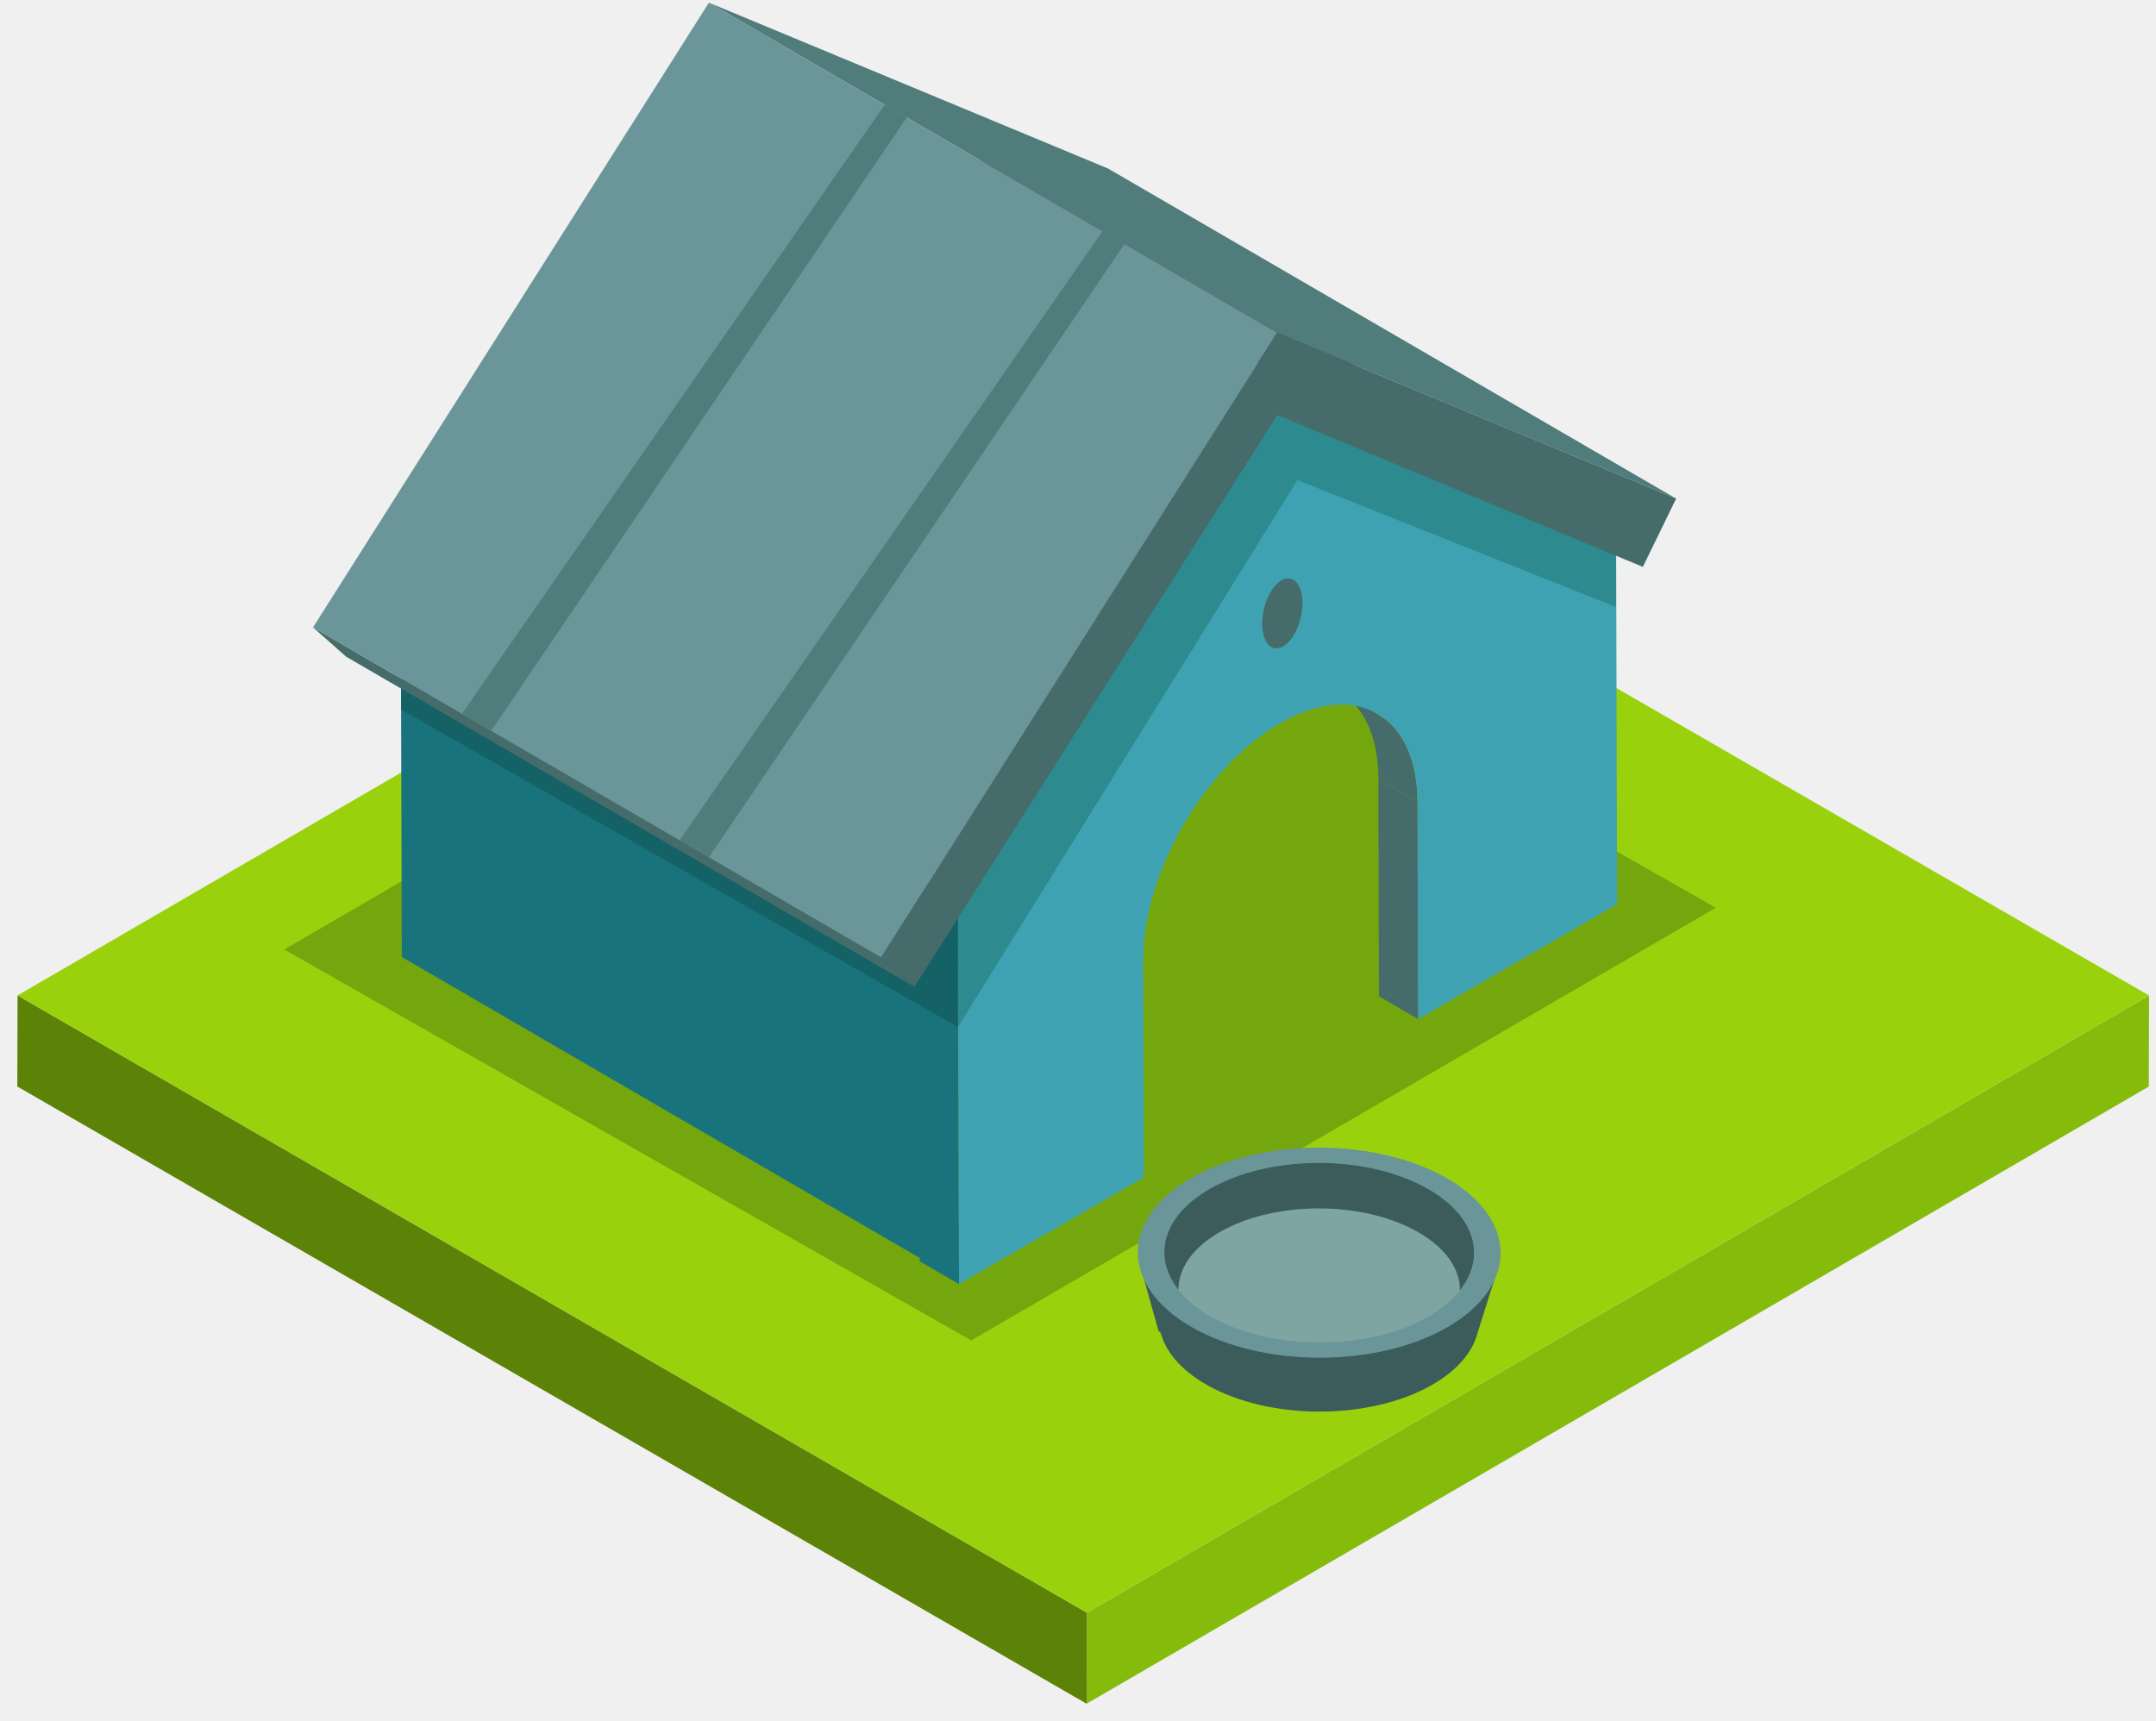
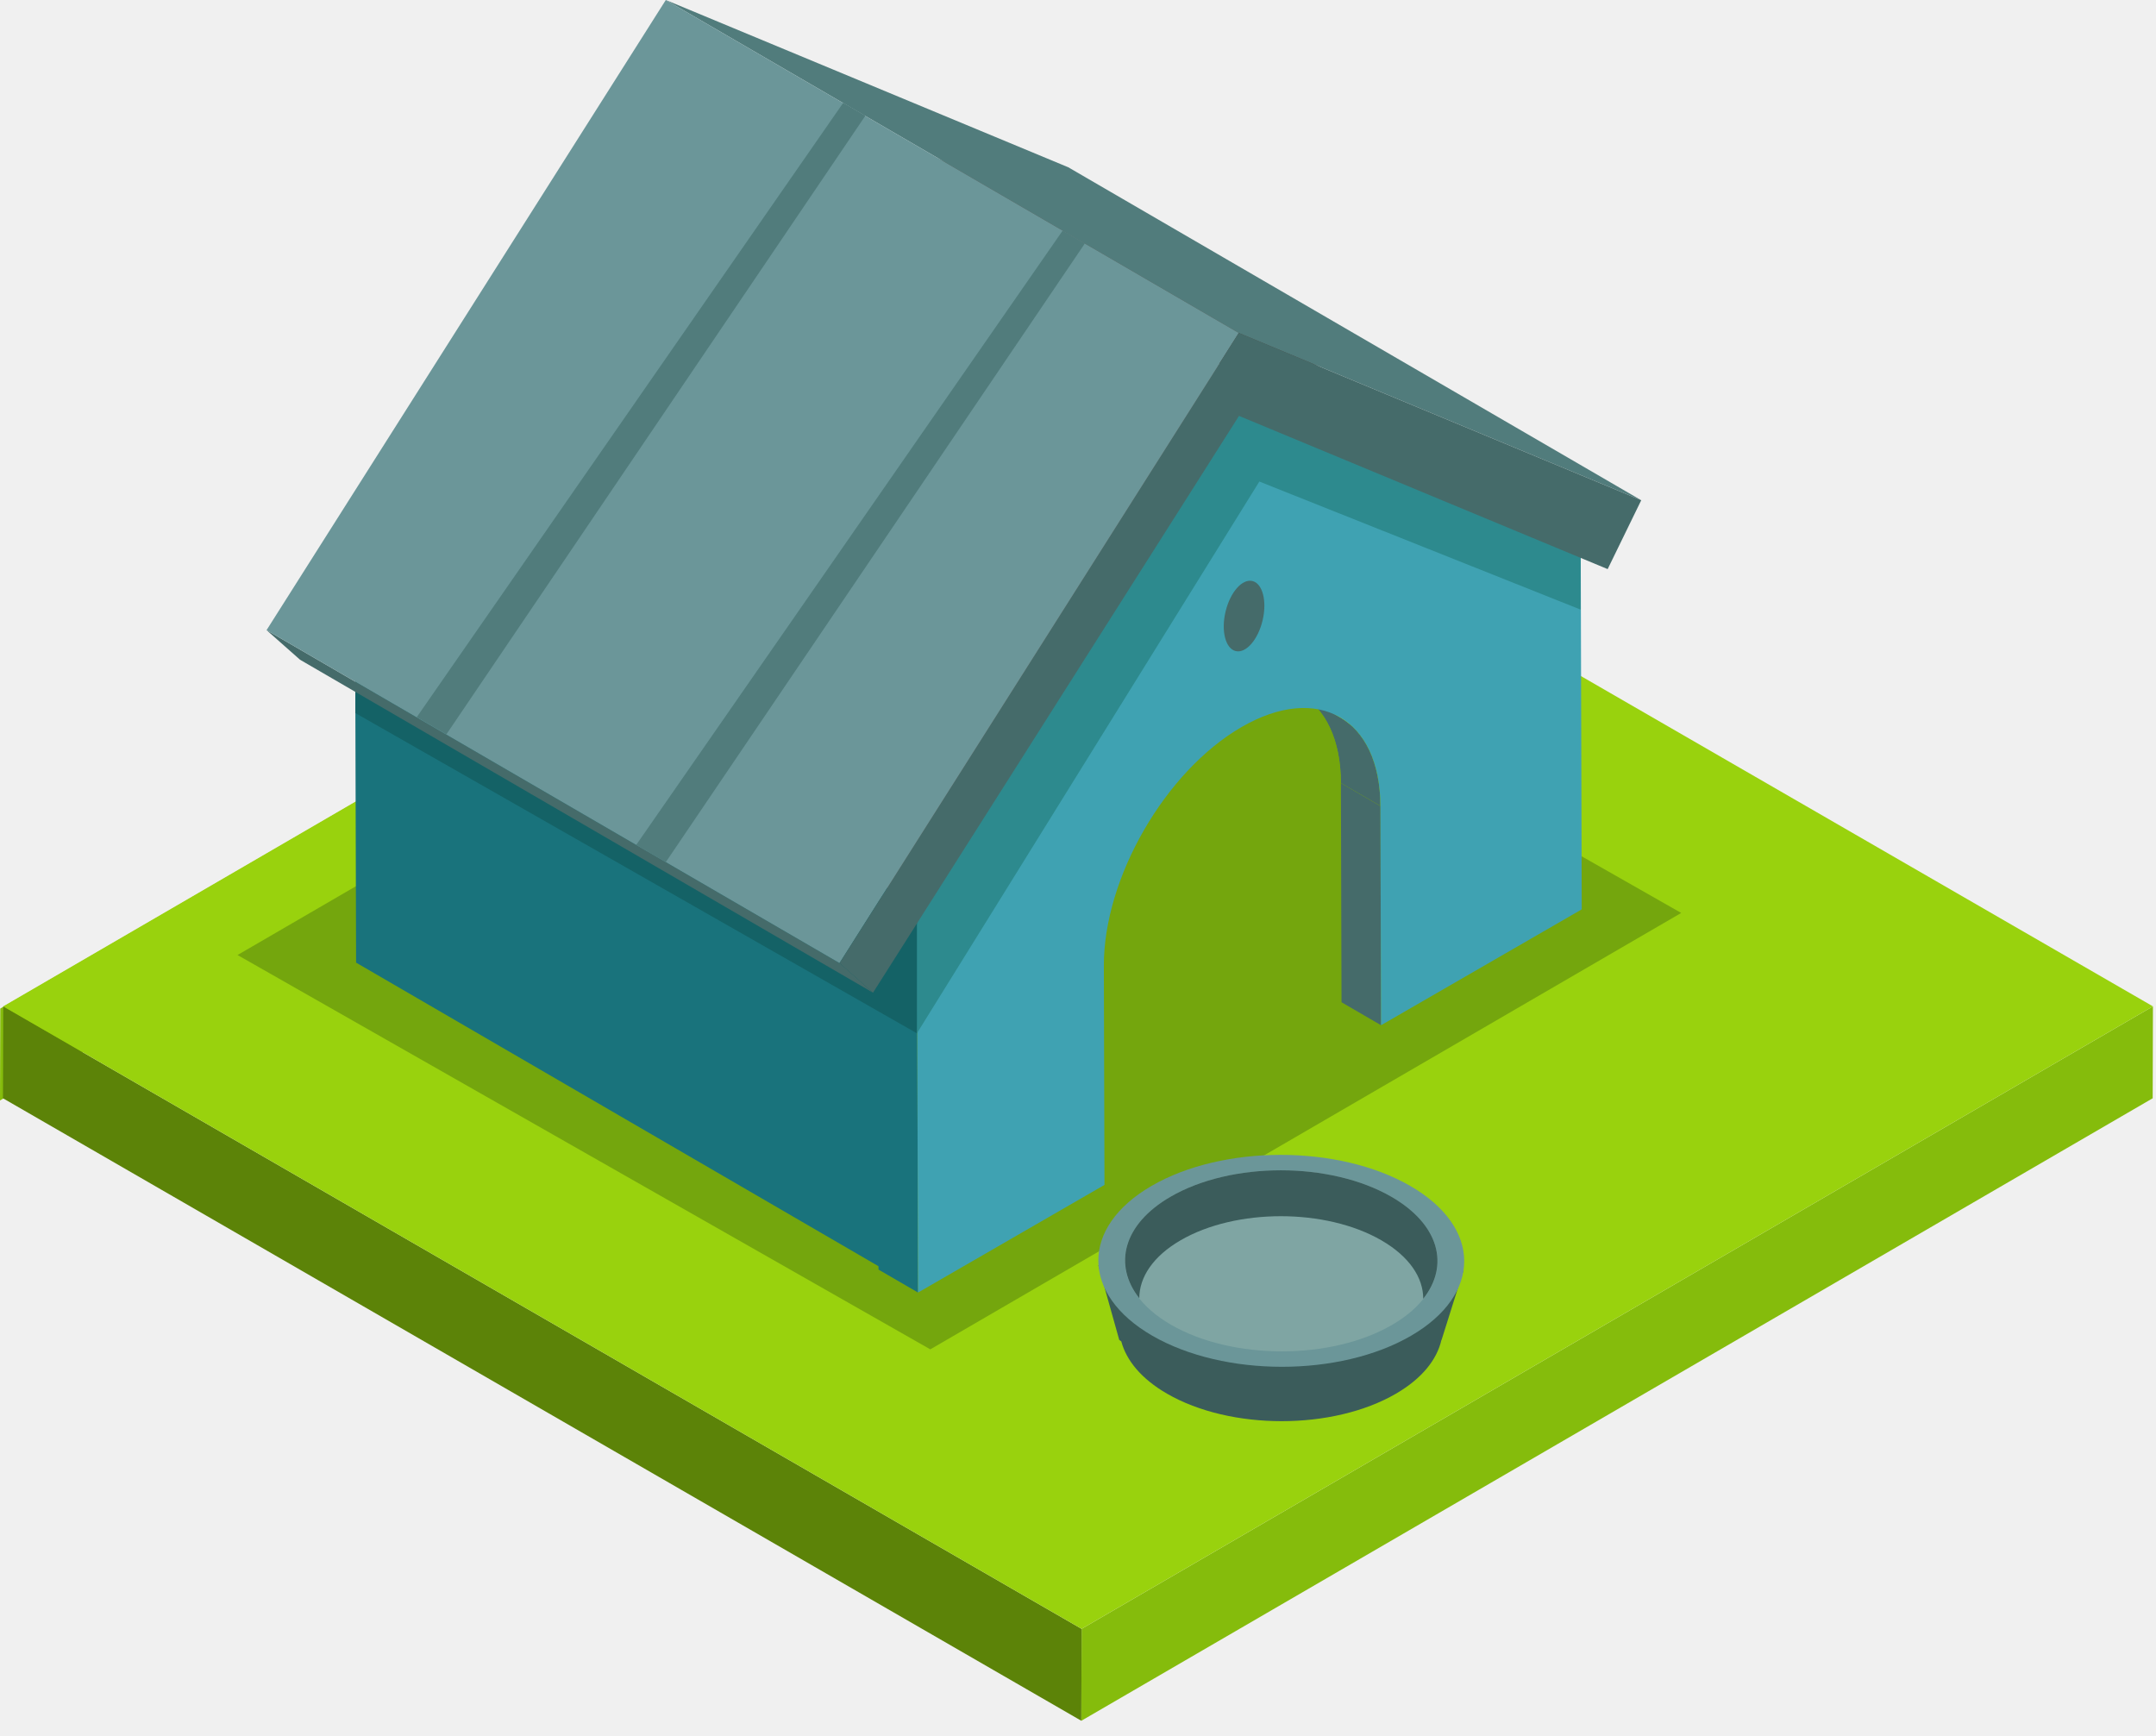
- <svg xmlns="http://www.w3.org/2000/svg" xmlns:xlink="http://www.w3.org/1999/xlink" width="119px" height="95px" viewBox="0 0 119 95" version="1.1">
+ <svg xmlns="http://www.w3.org/2000/svg" xmlns:xlink="http://www.w3.org/1999/xlink" width="118px" height="95px" viewBox="0 0 118 95" version="1.1">
  <defs>
    <path d="M0.869,0.151 L3.032,1.407 C4.39,2.197 5.233,3.876 5.24,6.263 L3.077,5.006 C3.071,2.619 2.228,0.941 0.869,0.151" id="path-1" />
  </defs>
  <g id="Page-1" stroke="none" stroke-width="1" fill="none" fill-rule="evenodd">
-     <g id="28_R2FtZV9jaGlrZW4tMDE" transform="translate(-111, -654)">
-       <g id="Group-15" transform="translate(111.955, 654.147)">
-         <polyline id="Fill-801" fill="#85BC0C" points="117.662 54.81 117.648 59.838 59.02 93.909 59.034 88.881 117.662 54.81" />
-         <polyline id="Fill-802" fill="#5C8308" points="59.034 88.881 59.02 93.909 3.55271368e-15 59.834 0.014 54.806 59.034 88.881" />
-         <polyline id="Fill-803" fill="#99D20D" points="117.662 54.81 59.034 88.881 0.014 54.806 58.642 20.735 117.662 54.81" />
-         <polyline id="Fill-1045" fill="#74A60D" points="52.649 73.852 14.733 52.27 55.831 28.386 93.747 49.967 52.649 73.852" />
-         <polyline id="Fill-1046" fill="#514943" points="68.47 19.913 39.274 2.946 57.486 10.516 86.683 27.482 68.47 19.913" />
-         <polyline id="Fill-1047" fill="#19737C" points="50.418 69.653 21.222 52.686 21.162 31.488 50.358 48.455 50.418 69.653" />
-         <polyline id="Fill-1048" fill="#5E544D" points="50.358 48.455 21.162 31.488 39.274 2.946 68.47 19.913 50.358 48.455" />
-         <polyline id="Fill-1049" fill="#456B6A" points="77.319 56.112 75.156 54.855 75.123 42.859 77.285 44.116 77.319 56.112" />
-         <g id="Group-1052" transform="translate(72.045, 37.853)">
-           <mask id="mask-2" fill="white">
-             <use xlink:href="#path-1" />
-           </mask>
-           <g id="Clip-1051" />
-           <path d="M3.032,1.407 L0.869,0.15 C2.228,0.94 3.071,2.619 3.078,5.006 L5.24,6.263 C5.233,3.876 4.391,2.197 3.032,1.407" id="Fill-1050" fill="#456B6A" mask="url(#mask-2)" />
+     <g id="28_R2FtZV9jaGlrZW4tMDE" transform="translate(-891, -1042)">
+       <g id="Group-7" transform="translate(891, 1042)">
+         <g id="Group" transform="translate(0, 21)">
+           <polyline id="Fill-750" fill="#85BC0C" points="58.65 0.13 58.635 5.16 -1.42108547e-14 39.23 0.014 34.2 58.65 0.13" />
+           <polyline id="Fill-1042" fill="#85BC0C" points="117.833 34.08 117.819 39.11 59.182 73.18 59.197 68.15 117.833 34.08" />
+           <polyline id="Fill-1043" fill="#5C8308" points="59.197 68.15 59.182 73.18 0.163 39.11 0.177 34.08 59.197 68.15" />
+           <polyline id="Fill-1044" fill="#99D20D" points="117.833 34.08 59.197 68.15 0.177 34.08 58.813 4.26325641e-14 117.833 34.08" />
        </g>
-         <polyline id="Fill-1053" fill="#818181" points="70.03 21.003 67.867 19.747 86.08 27.316 88.243 28.573 70.03 21.003" />
-         <polyline id="Fill-1054" fill="#19737C" points="51.978 70.743 49.815 69.486 49.755 48.289 51.917 49.544 51.978 70.743" />
-         <polyline id="Fill-1055" fill="#969696" points="51.917 49.544 49.755 48.289 67.867 19.747 70.03 21.003 51.917 49.544" />
-         <path d="M70.03,21.003 L88.243,28.573 L88.303,49.771 L77.319,56.112 L77.285,44.116 C77.271,39.312 73.871,37.375 69.693,39.787 C65.513,42.2 62.135,48.051 62.148,52.855 L62.182,64.851 L51.978,70.743 L51.917,49.544 L70.03,21.003" id="Fill-1056" fill="#3FA2B2" />
-         <polyline id="Fill-1057" fill="#2D8A8E" points="88.243 33.366 70.658 26.355 51.917 56.555 51.618 48.394 69.62 20.391 88.243 28.573 88.243 33.366" />
-         <polyline id="Fill-1058" fill="#146266" points="21.187 39.03 51.917 56.555 51.919 50.06 21.187 34.174 21.187 39.03" />
-         <polyline id="Fill-1059" fill="#517C7C" points="69.532 18.223 38.173 -5.68434189e-14 60.2 9.155 91.559 27.379 69.532 18.223" />
-         <polyline id="Fill-1060" fill="#456B6A" points="49.513 54.332 18.154 36.108 16.322 34.488 47.681 52.711 49.513 54.332" />
-         <polyline id="Fill-1061" fill="#6B9699" points="47.681 52.711 16.322 34.488 38.173 0 69.532 18.223 47.681 52.711" />
-         <polyline id="Fill-1062" fill="#456B6A" points="69.532 18.223 91.559 27.379 89.722 31.148 69.545 22.762 49.513 54.332 47.681 52.711 69.532 18.223" />
-         <polyline id="Fill-1063" fill="#517C7C" points="59.893 12.621 36.553 46.245 38.173 47.186 61.107 13.327 59.893 12.621" />
-         <polyline id="Fill-1064" fill="#517C7C" points="47.882 5.628 24.542 39.252 26.163 40.194 49.096 6.334 47.882 5.628" />
-         <path d="M70.835,33.958 C70.584,35.017 69.926,35.768 69.366,35.635 C68.806,35.501 68.556,34.535 68.808,33.477 C69.059,32.418 69.717,31.667 70.277,31.8 C70.837,31.933 71.087,32.899 70.835,33.958" id="Fill-1065" fill="#456B6A" />
-         <path d="M81.835,69.516 L61.846,69.255 L62.99,73.334 L63.103,73.418 C63.381,74.464 64.209,75.472 65.605,76.278 C69.078,78.284 74.685,78.284 78.132,76.28 C79.556,75.453 80.38,74.413 80.624,73.336 L80.632,73.334 L81.835,69.516" id="Fill-1066" fill="#3B5C5B" />
-         <path d="M78.914,64.905 C82.839,67.171 82.859,70.842 78.96,73.109 C75.063,75.373 68.727,75.373 64.801,73.107 C60.879,70.842 60.858,67.171 64.755,64.908 C68.655,62.641 74.992,62.641 78.914,64.905" id="Fill-1067" fill="#6B9699" />
-         <path d="M77.887,65.502 C81.24,67.439 81.258,70.575 77.926,72.511 C74.597,74.446 69.183,74.446 65.829,72.509 C62.478,70.575 62.46,67.439 65.789,65.504 C69.121,63.568 74.536,63.568 77.887,65.502" id="Fill-1068" fill="#7FA5A3" />
-         <path d="M66.345,67.884 C69.372,66.125 74.29,66.125 77.334,67.882 C78.866,68.766 79.63,69.925 79.628,71.084 C81.079,69.251 80.503,67.013 77.887,65.502 C74.536,63.568 69.121,63.568 65.789,65.504 C63.206,67.005 62.647,69.229 64.088,71.054 C64.087,69.907 64.838,68.759 66.345,67.884" id="Fill-1069" fill="#3B5C5B" />
+         <g id="Group-6" transform="translate(13, 0)">
+           <polyline id="Fill-1045" fill="#74A60D" points="37.916 73.852 7.10542736e-15 52.27 41.098 28.386 79.014 49.967 37.916 73.852" />
+           <polyline id="Fill-1046" fill="#514943" points="53.737 19.913 24.541 2.946 42.753 10.516 71.95 27.482 53.737 19.913" />
+           <polyline id="Fill-1047" fill="#19737C" points="35.685 69.653 6.489 52.686 6.429 31.488 35.625 48.455 35.685 69.653" />
+           <polyline id="Fill-1048" fill="#5E544D" points="35.625 48.455 6.429 31.488 24.541 2.946 53.737 19.913 35.625 48.455" />
+           <polyline id="Fill-1049" fill="#456B6A" points="62.586 56.112 60.423 54.855 60.39 42.859 62.552 44.116 62.586 56.112" />
+           <g id="Group-1052" transform="translate(57.312, 37.853)">
+             <mask id="mask-2" fill="white">
+               <use xlink:href="#path-1" />
+             </mask>
+             <g id="Clip-1051" />
+             <path d="M3.032,1.407 L0.869,0.15 C2.228,0.94 3.071,2.619 3.078,5.006 L5.24,6.263 C5.233,3.876 4.391,2.197 3.032,1.407" id="Fill-1050" fill="#456B6A" mask="url(#mask-2)" />
+           </g>
+           <polyline id="Fill-1053" fill="#818181" points="55.297 21.003 53.134 19.747 71.347 27.316 73.51 28.573 55.297 21.003" />
+           <polyline id="Fill-1054" fill="#19737C" points="37.245 70.743 35.082 69.486 35.022 48.289 37.184 49.544 37.245 70.743" />
+           <polyline id="Fill-1055" fill="#969696" points="37.184 49.544 35.022 48.289 53.134 19.747 55.297 21.003 37.184 49.544" />
+           <path d="M55.297,21.003 L73.51,28.573 L73.57,49.771 L62.586,56.112 L62.552,44.116 C62.538,39.312 59.138,37.375 54.96,39.787 C50.78,42.2 47.402,48.051 47.415,52.855 L47.449,64.851 L37.245,70.743 L37.184,49.544 L55.297,21.003" id="Fill-1056" fill="#3FA2B2" />
+           <polyline id="Fill-1057" fill="#2D8A8E" points="73.51 33.366 55.925 26.355 37.184 56.555 36.885 48.394 54.887 20.391 73.51 28.573 73.51 33.366" />
+           <polyline id="Fill-1058" fill="#146266" points="6.454 39.03 37.184 56.555 37.186 50.06 6.454 34.174 6.454 39.03" />
+           <polyline id="Fill-1059" fill="#517C7C" points="54.799 18.223 23.44 -5.68434189e-14 45.467 9.155 76.826 27.379 54.799 18.223" />
+           <polyline id="Fill-1060" fill="#456B6A" points="34.78 54.332 3.421 36.108 1.589 34.488 32.948 52.711 34.78 54.332" />
+           <polyline id="Fill-1061" fill="#6B9699" points="32.948 52.711 1.589 34.488 23.44 0 54.799 18.223 32.948 52.711" />
+           <polyline id="Fill-1062" fill="#456B6A" points="54.799 18.223 76.826 27.379 74.989 31.148 54.812 22.762 34.78 54.332 32.948 52.711 54.799 18.223" />
+           <polyline id="Fill-1063" fill="#517C7C" points="45.16 12.621 21.82 46.245 23.44 47.186 46.374 13.327 45.16 12.621" />
+           <polyline id="Fill-1064" fill="#517C7C" points="33.149 5.628 9.809 39.252 11.43 40.194 34.363 6.334 33.149 5.628" />
+           <path d="M56.102,33.958 C55.851,35.017 55.193,35.768 54.633,35.635 C54.073,35.501 53.823,34.535 54.075,33.477 C54.326,32.418 54.984,31.667 55.544,31.8 C56.104,31.933 56.354,32.899 56.102,33.958" id="Fill-1065" fill="#456B6A" />
+           <path d="M67.102,69.516 L47.113,69.255 L48.257,73.334 L48.37,73.418 C48.648,74.464 49.476,75.472 50.872,76.278 C54.345,78.284 59.952,78.284 63.399,76.28 C64.823,75.453 65.647,74.413 65.891,73.336 L65.899,73.334 L67.102,69.516" id="Fill-1066" fill="#3B5C5B" />
+           <path d="M64.181,64.905 C68.106,67.171 68.126,70.842 64.227,73.109 C60.33,75.373 53.994,75.373 50.068,73.107 C46.146,70.842 46.125,67.171 50.022,64.908 C53.922,62.641 60.259,62.641 64.181,64.905" id="Fill-1067" fill="#6B9699" />
+           <path d="M63.154,65.502 C66.507,67.439 66.525,70.575 63.193,72.511 C59.864,74.446 54.45,74.446 51.096,72.509 C47.745,70.575 47.727,67.439 51.056,65.504 C54.388,63.568 59.803,63.568 63.154,65.502" id="Fill-1068" fill="#7FA5A3" />
+           <path d="M51.612,67.884 C54.639,66.125 59.557,66.125 62.601,67.882 C64.133,68.766 64.897,69.925 64.895,71.084 C66.346,69.251 65.77,67.013 63.154,65.502 C59.803,63.568 54.388,63.568 51.056,65.504 C48.473,67.005 47.914,69.229 49.355,71.054 C49.354,69.907 50.105,68.759 51.612,67.884" id="Fill-1069" fill="#3B5C5B" />
+         </g>
      </g>
    </g>
  </g>
</svg>
